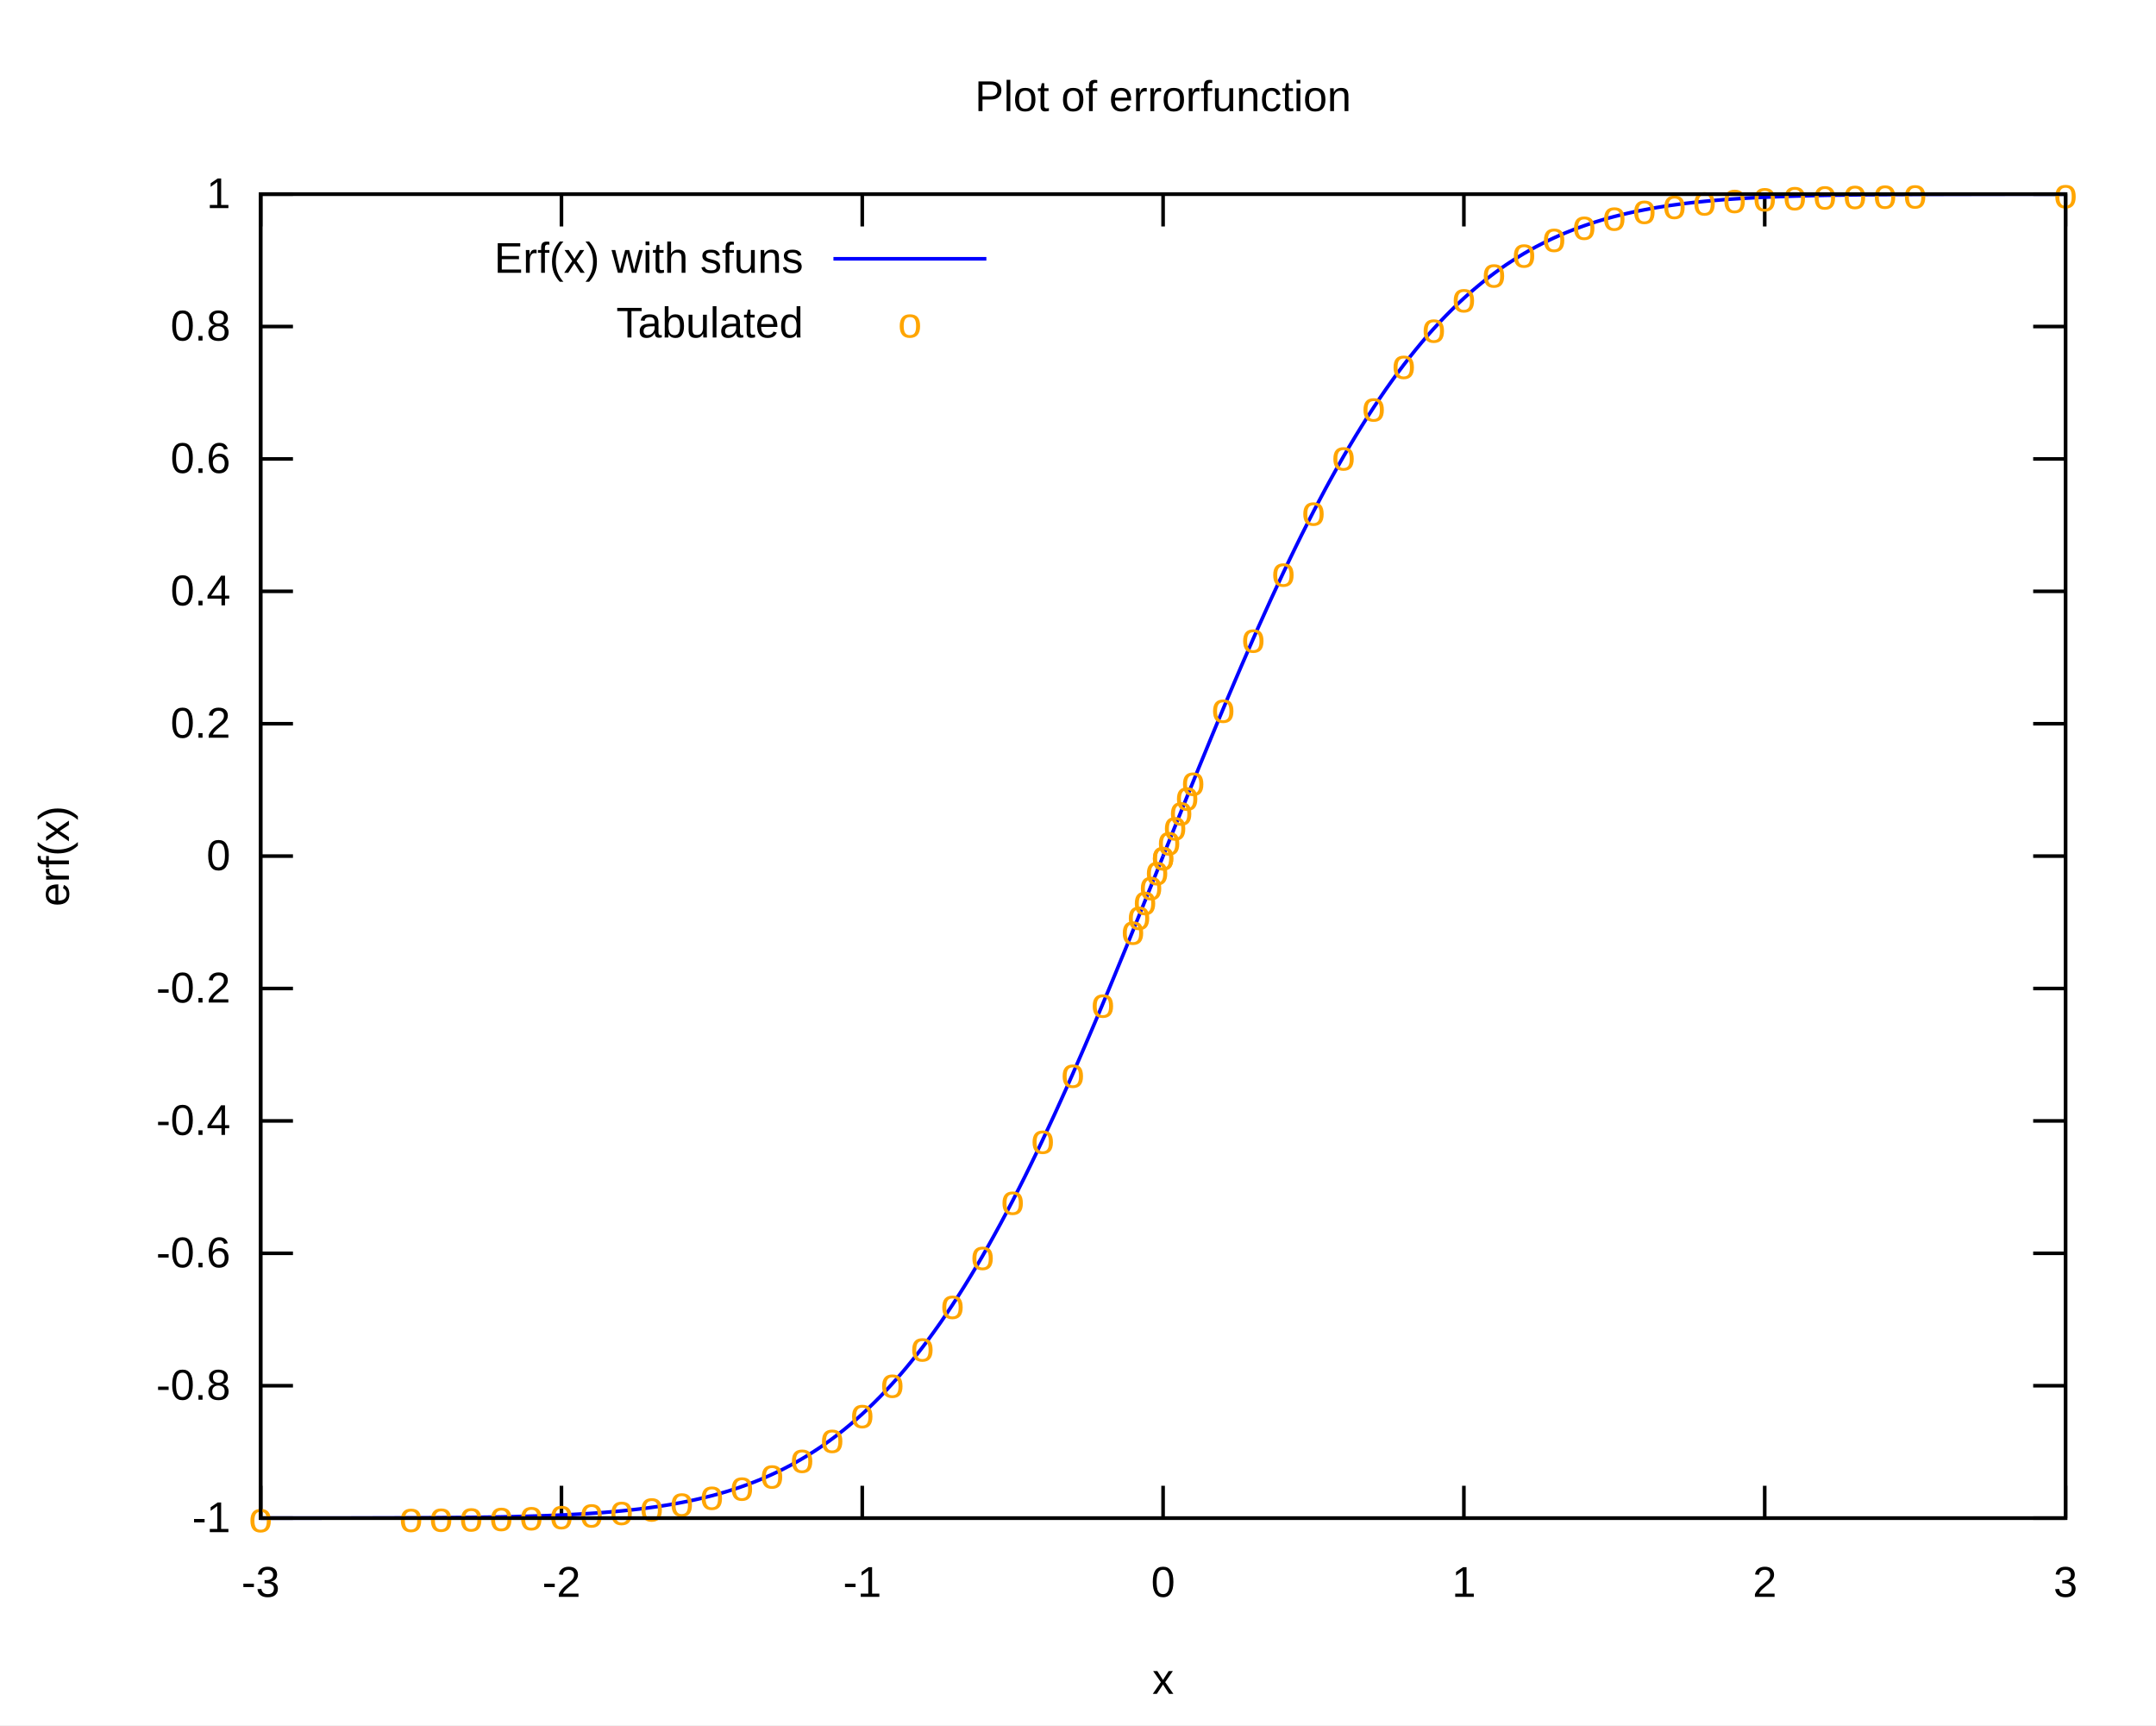
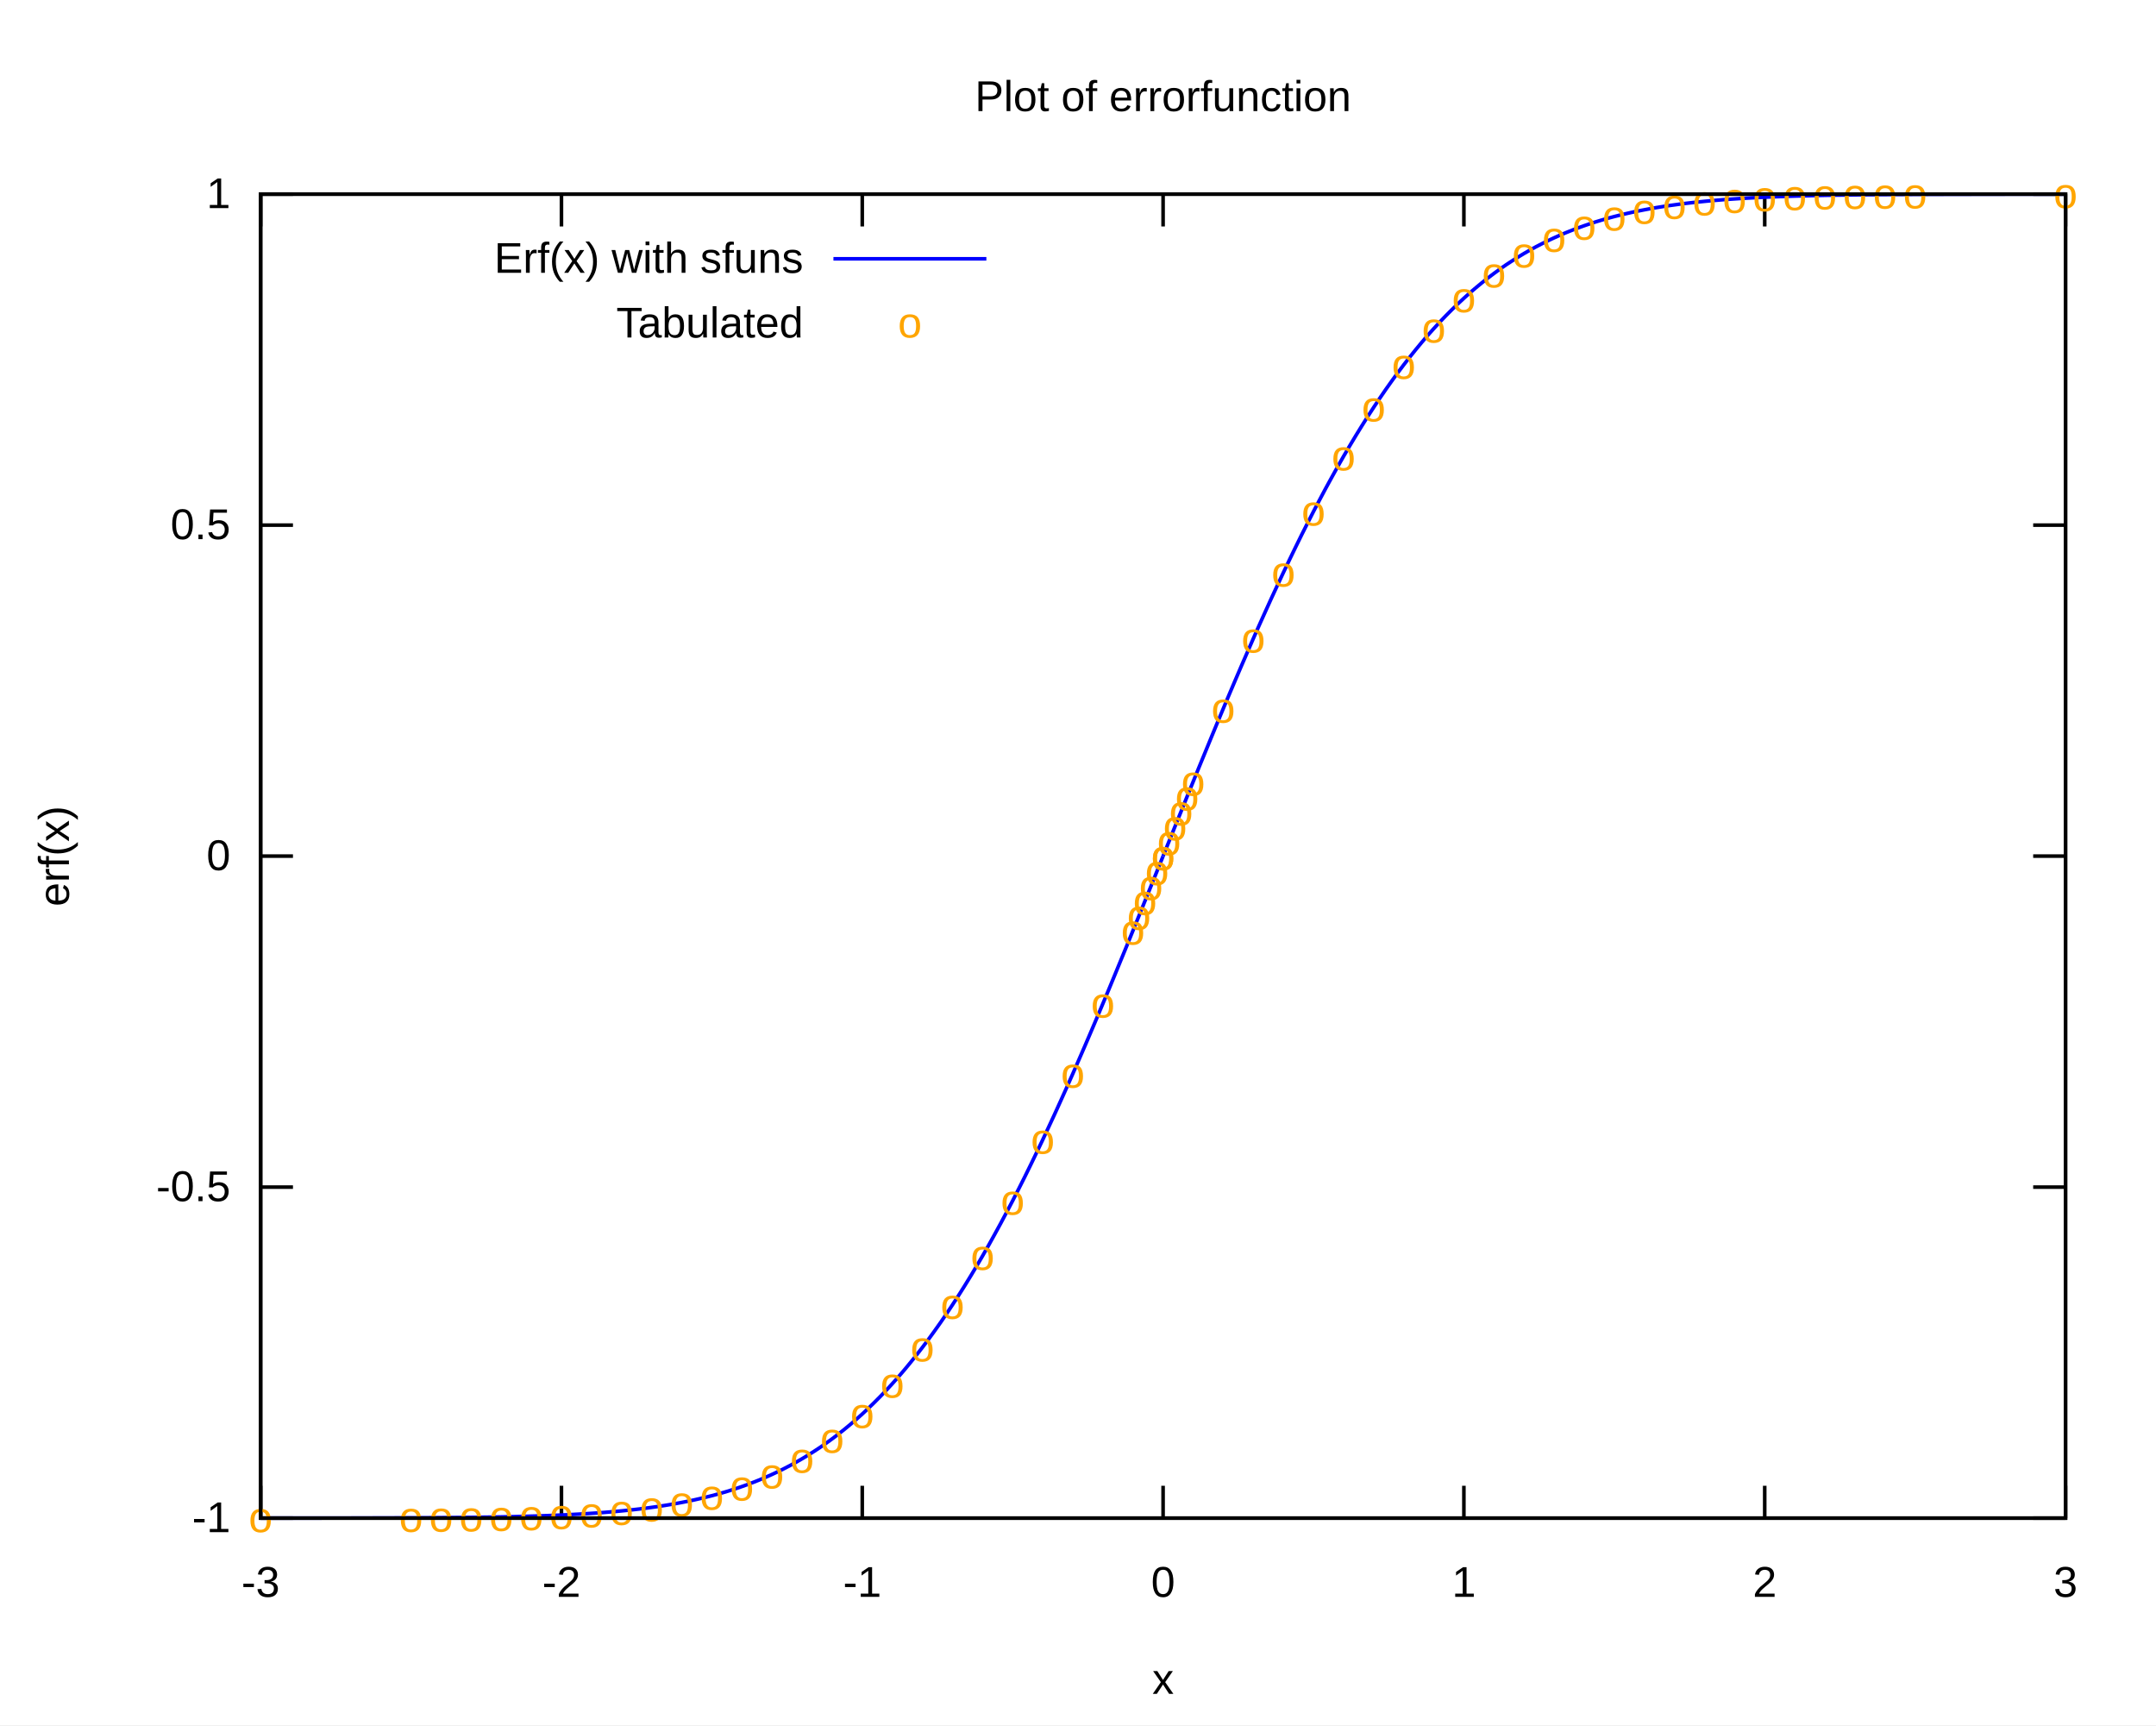
<svg xmlns="http://www.w3.org/2000/svg" xmlns:xlink="http://www.w3.org/1999/xlink" width="600" height="480" viewBox="0 0 600 480">
  <g id="gnuplot_canvas">
    <rect x="0" y="0" width="600" height="480" fill="#ffffff" />
    <defs>
      <circle id="gpDot" r="0.5" stroke-width="0.5" stroke="currentColor" />
      <path id="gpPt0" stroke-width="0.222" stroke="currentColor" d="M-1,0 h2 M0,-1 v2" />
      <path id="gpPt1" stroke-width="0.222" stroke="currentColor" d="M-1,-1 L1,1 M1,-1 L-1,1" />
      <path id="gpPt2" stroke-width="0.222" stroke="currentColor" d="M-1,0 L1,0 M0,-1 L0,1 M-1,-1 L1,1 M-1,1 L1,-1" />
      <rect id="gpPt3" stroke-width="0.222" stroke="currentColor" x="-1" y="-1" width="2" height="2" />
      <rect id="gpPt4" stroke-width="0.222" stroke="currentColor" fill="currentColor" x="-1" y="-1" width="2" height="2" />
      <circle id="gpPt5" stroke-width="0.222" stroke="currentColor" cx="0" cy="0" r="1" />
      <use xlink:href="#gpPt5" id="gpPt6" fill="currentColor" stroke="none" />
      <path id="gpPt7" stroke-width="0.222" stroke="currentColor" d="M0,-1.33 L-1.33,0.67 L1.33,0.67 z" />
      <use xlink:href="#gpPt7" id="gpPt8" fill="currentColor" stroke="none" />
      <use xlink:href="#gpPt7" id="gpPt9" stroke="currentColor" transform="rotate(180)" />
      <use xlink:href="#gpPt9" id="gpPt10" fill="currentColor" stroke="none" />
      <use xlink:href="#gpPt3" id="gpPt11" stroke="currentColor" transform="rotate(45)" />
      <use xlink:href="#gpPt11" id="gpPt12" fill="currentColor" stroke="none" />
      <path id="gpPt13" stroke-width="0.222" stroke="currentColor" d="M0,1.330 L1.265,0.411 L0.782,-1.067 L-0.782,-1.076 L-1.265,0.411 z" />
      <use xlink:href="#gpPt13" id="gpPt14" fill="currentColor" stroke="none" />
      <filter id="textbox" filterUnits="objectBoundingBox" x="0" y="0" height="1" width="1">
        <feFlood flood-color="#FFFFFF" flood-opacity="1" result="bgnd" />
        <feComposite in="SourceGraphic" in2="bgnd" operator="atop" />
      </filter>
      <filter id="greybox" filterUnits="objectBoundingBox" x="0" y="0" height="1" width="1">
        <feFlood flood-color="lightgrey" flood-opacity="1" result="grey" />
        <feComposite in="SourceGraphic" in2="grey" operator="atop" />
      </filter>
    </defs>
    <g fill="none" color="#FFFFFF" stroke="currentColor" stroke-width="1.00" stroke-linecap="butt" stroke-linejoin="miter">
</g>
    <g fill="none" color="black" stroke="currentColor" stroke-width="1.00" stroke-linecap="butt" stroke-linejoin="miter">
      <path stroke="black" d="M72.53,422.40 L81.53,422.40 M574.82,422.40 L565.82,422.40  " />
      <g transform="translate(64.14,426.30)" stroke="none" fill="black" font-family="Arial" font-size="12.00" text-anchor="end">
        <text>
          <tspan font-family="Arial">-1</tspan>
        </text>
      </g>
    </g>
    <g fill="none" color="black" stroke="currentColor" stroke-width="1.00" stroke-linecap="butt" stroke-linejoin="miter">
-       <path stroke="black" d="M72.53,385.56 L81.53,385.56 M574.82,385.56 L565.82,385.56  " />
-       <g transform="translate(64.14,389.46)" stroke="none" fill="black" font-family="Arial" font-size="12.00" text-anchor="end">
-         <text>
-           <tspan font-family="Arial">-0.8</tspan>
-         </text>
-       </g>
-     </g>
-     <g fill="none" color="black" stroke="currentColor" stroke-width="1.00" stroke-linecap="butt" stroke-linejoin="miter">
-       <path stroke="black" d="M72.53,348.72 L81.53,348.72 M574.82,348.72 L565.82,348.72  " />
-       <g transform="translate(64.14,352.62)" stroke="none" fill="black" font-family="Arial" font-size="12.00" text-anchor="end">
-         <text>
-           <tspan font-family="Arial">-0.6</tspan>
-         </text>
-       </g>
-     </g>
-     <g fill="none" color="black" stroke="currentColor" stroke-width="1.00" stroke-linecap="butt" stroke-linejoin="miter">
-       <path stroke="black" d="M72.53,311.88 L81.53,311.88 M574.82,311.88 L565.82,311.88  " />
-       <g transform="translate(64.14,315.78)" stroke="none" fill="black" font-family="Arial" font-size="12.00" text-anchor="end">
-         <text>
-           <tspan font-family="Arial">-0.4</tspan>
-         </text>
-       </g>
-     </g>
-     <g fill="none" color="black" stroke="currentColor" stroke-width="1.00" stroke-linecap="butt" stroke-linejoin="miter">
-       <path stroke="black" d="M72.53,275.04 L81.53,275.04 M574.82,275.04 L565.82,275.04  " />
-       <g transform="translate(64.14,278.94)" stroke="none" fill="black" font-family="Arial" font-size="12.00" text-anchor="end">
-         <text>
-           <tspan font-family="Arial">-0.2</tspan>
+       <path stroke="black" d="M72.53,330.30 L81.53,330.30 M574.82,330.30 L565.82,330.30  " />
+       <g transform="translate(64.14,334.20)" stroke="none" fill="black" font-family="Arial" font-size="12.00" text-anchor="end">
+         <text>
+           <tspan font-family="Arial">-0.5</tspan>
        </text>
      </g>
    </g>
    <g fill="none" color="black" stroke="currentColor" stroke-width="1.00" stroke-linecap="butt" stroke-linejoin="miter">
      <path stroke="black" d="M72.53,238.20 L81.53,238.20 M574.82,238.20 L565.82,238.20  " />
      <g transform="translate(64.14,242.10)" stroke="none" fill="black" font-family="Arial" font-size="12.00" text-anchor="end">
        <text>
          <tspan font-family="Arial"> 0</tspan>
        </text>
      </g>
    </g>
    <g fill="none" color="black" stroke="currentColor" stroke-width="1.00" stroke-linecap="butt" stroke-linejoin="miter">
-       <path stroke="black" d="M72.53,201.37 L81.53,201.37 M574.82,201.37 L565.82,201.37  " />
-       <g transform="translate(64.14,205.27)" stroke="none" fill="black" font-family="Arial" font-size="12.00" text-anchor="end">
-         <text>
-           <tspan font-family="Arial"> 0.2</tspan>
-         </text>
-       </g>
-     </g>
-     <g fill="none" color="black" stroke="currentColor" stroke-width="1.00" stroke-linecap="butt" stroke-linejoin="miter">
-       <path stroke="black" d="M72.53,164.53 L81.53,164.53 M574.82,164.53 L565.82,164.53  " />
-       <g transform="translate(64.14,168.43)" stroke="none" fill="black" font-family="Arial" font-size="12.00" text-anchor="end">
-         <text>
-           <tspan font-family="Arial"> 0.4</tspan>
-         </text>
-       </g>
-     </g>
-     <g fill="none" color="black" stroke="currentColor" stroke-width="1.00" stroke-linecap="butt" stroke-linejoin="miter">
-       <path stroke="black" d="M72.53,127.69 L81.53,127.69 M574.82,127.69 L565.82,127.69  " />
-       <g transform="translate(64.14,131.59)" stroke="none" fill="black" font-family="Arial" font-size="12.00" text-anchor="end">
-         <text>
-           <tspan font-family="Arial"> 0.6</tspan>
-         </text>
-       </g>
-     </g>
-     <g fill="none" color="black" stroke="currentColor" stroke-width="1.00" stroke-linecap="butt" stroke-linejoin="miter">
-       <path stroke="black" d="M72.53,90.85 L81.53,90.85 M574.82,90.85 L565.82,90.85  " />
-       <g transform="translate(64.14,94.75)" stroke="none" fill="black" font-family="Arial" font-size="12.00" text-anchor="end">
-         <text>
-           <tspan font-family="Arial"> 0.8</tspan>
+       <path stroke="black" d="M72.53,146.11 L81.53,146.11 M574.82,146.11 L565.82,146.11  " />
+       <g transform="translate(64.14,150.01)" stroke="none" fill="black" font-family="Arial" font-size="12.00" text-anchor="end">
+         <text>
+           <tspan font-family="Arial"> 0.5</tspan>
        </text>
      </g>
    </g>
    <g fill="none" color="black" stroke="currentColor" stroke-width="1.00" stroke-linecap="butt" stroke-linejoin="miter">
      <path stroke="black" d="M72.53,54.01 L81.53,54.01 M574.82,54.01 L565.82,54.01  " />
      <g transform="translate(64.14,57.91)" stroke="none" fill="black" font-family="Arial" font-size="12.00" text-anchor="end">
        <text>
          <tspan font-family="Arial"> 1</tspan>
        </text>
      </g>
    </g>
    <g fill="none" color="black" stroke="currentColor" stroke-width="1.00" stroke-linecap="butt" stroke-linejoin="miter">
      <path stroke="black" d="M72.53,422.40 L72.53,413.40 M72.53,54.01 L72.53,63.01  " />
      <g transform="translate(72.53,444.30)" stroke="none" fill="black" font-family="Arial" font-size="12.00" text-anchor="middle">
        <text>
          <tspan font-family="Arial">-3</tspan>
        </text>
      </g>
    </g>
    <g fill="none" color="black" stroke="currentColor" stroke-width="1.00" stroke-linecap="butt" stroke-linejoin="miter">
      <path stroke="black" d="M156.25,422.40 L156.25,413.40 M156.25,54.01 L156.25,63.01  " />
      <g transform="translate(156.25,444.30)" stroke="none" fill="black" font-family="Arial" font-size="12.00" text-anchor="middle">
        <text>
          <tspan font-family="Arial">-2</tspan>
        </text>
      </g>
    </g>
    <g fill="none" color="black" stroke="currentColor" stroke-width="1.00" stroke-linecap="butt" stroke-linejoin="miter">
      <path stroke="black" d="M239.96,422.40 L239.96,413.40 M239.96,54.01 L239.96,63.01  " />
      <g transform="translate(239.96,444.30)" stroke="none" fill="black" font-family="Arial" font-size="12.00" text-anchor="middle">
        <text>
          <tspan font-family="Arial">-1</tspan>
        </text>
      </g>
    </g>
    <g fill="none" color="black" stroke="currentColor" stroke-width="1.00" stroke-linecap="butt" stroke-linejoin="miter">
      <path stroke="black" d="M323.68,422.40 L323.68,413.40 M323.68,54.01 L323.68,63.01  " />
      <g transform="translate(323.68,444.30)" stroke="none" fill="black" font-family="Arial" font-size="12.00" text-anchor="middle">
        <text>
          <tspan font-family="Arial"> 0</tspan>
        </text>
      </g>
    </g>
    <g fill="none" color="black" stroke="currentColor" stroke-width="1.00" stroke-linecap="butt" stroke-linejoin="miter">
      <path stroke="black" d="M407.39,422.40 L407.39,413.40 M407.39,54.01 L407.39,63.01  " />
      <g transform="translate(407.39,444.30)" stroke="none" fill="black" font-family="Arial" font-size="12.00" text-anchor="middle">
        <text>
          <tspan font-family="Arial"> 1</tspan>
        </text>
      </g>
    </g>
    <g fill="none" color="black" stroke="currentColor" stroke-width="1.00" stroke-linecap="butt" stroke-linejoin="miter">
      <path stroke="black" d="M491.11,422.40 L491.11,413.40 M491.11,54.01 L491.11,63.01  " />
      <g transform="translate(491.11,444.30)" stroke="none" fill="black" font-family="Arial" font-size="12.00" text-anchor="middle">
        <text>
          <tspan font-family="Arial"> 2</tspan>
        </text>
      </g>
    </g>
    <g fill="none" color="black" stroke="currentColor" stroke-width="1.00" stroke-linecap="butt" stroke-linejoin="miter">
      <path stroke="black" d="M574.82,422.40 L574.82,413.40 M574.82,54.01 L574.82,63.01  " />
      <g transform="translate(574.82,444.30)" stroke="none" fill="black" font-family="Arial" font-size="12.00" text-anchor="middle">
        <text>
          <tspan font-family="Arial"> 3</tspan>
        </text>
      </g>
    </g>
    <g fill="none" color="black" stroke="currentColor" stroke-width="1.00" stroke-linecap="butt" stroke-linejoin="miter">
</g>
    <g fill="none" color="black" stroke="currentColor" stroke-width="1.00" stroke-linecap="butt" stroke-linejoin="miter">
      <path stroke="black" d="M72.53,54.01 L72.53,422.40 L574.82,422.40 L574.82,54.01 L72.53,54.01 Z  " />
    </g>
    <g fill="none" color="black" stroke="currentColor" stroke-width="1.00" stroke-linecap="butt" stroke-linejoin="miter">
      <g transform="translate(19.18,238.21) rotate(270)" stroke="none" fill="black" font-family="Arial" font-size="12.00" text-anchor="middle">
        <text>
          <tspan font-family="Arial">erf(x)</tspan>
        </text>
      </g>
    </g>
    <g fill="none" color="black" stroke="currentColor" stroke-width="1.00" stroke-linecap="butt" stroke-linejoin="miter">
      <g transform="translate(323.67,471.30)" stroke="none" fill="black" font-family="Arial" font-size="12.00" text-anchor="middle">
        <text>
          <tspan font-family="Arial">x</tspan>
        </text>
      </g>
    </g>
    <g fill="none" color="black" stroke="currentColor" stroke-width="1.00" stroke-linecap="butt" stroke-linejoin="miter">
</g>
    <g id="gnuplot_plot_1">
      <g fill="none" color="black" stroke="currentColor" stroke-width="1.00" stroke-linecap="butt" stroke-linejoin="miter">
        <g transform="translate(223.55,75.91)" stroke="none" fill="black" font-family="Arial" font-size="12.00" text-anchor="end">
          <text>
            <tspan font-family="Arial">Erf(x) with sfuns</tspan>
          </text>
        </g>
      </g>
      <g fill="none" color="black" stroke="currentColor" stroke-width="1.00" stroke-linecap="butt" stroke-linejoin="miter">
        <path stroke="rgb(  0,   0, 255)" d="M231.94,72.01 L274.50,72.01 M323.68,238.20 L325.35,234.05 L327.02,229.90 L328.70,225.75 L330.37,221.61 L332.05,217.49   L333.72,213.38 L335.40,209.30 L337.07,205.23 L338.74,201.19 L340.42,197.18 L342.09,193.21 L343.77,189.26 L345.44,185.36   L347.12,181.50 L348.79,177.67 L350.46,173.90 L352.14,170.17 L353.81,166.49 L355.49,162.87 L357.16,159.30 L358.84,155.78   L360.51,152.33 L362.18,148.93 L363.86,145.60 L365.53,142.33 L367.21,139.13 L368.88,135.99 L370.56,132.92 L372.23,129.91   L373.90,126.98 L375.58,124.11 L377.25,121.32 L378.93,118.59 L380.60,115.94 L382.28,113.36 L383.95,110.85 L385.62,108.41   L387.30,106.04 L388.97,103.74 L390.65,101.51 L392.32,99.36 L394.00,97.27 L395.67,95.25 L397.34,93.30 L399.02,91.42   L400.69,89.60 L402.37,87.85 L404.04,86.17 L405.72,84.54 L407.39,82.98 L409.06,81.48 L410.74,80.05 L412.41,78.67   L414.09,77.34 L415.76,76.08 L417.44,74.86 L419.11,73.70 L420.78,72.60 L422.46,71.54 L424.13,70.53 L425.81,69.57   L427.48,68.65 L429.16,67.78 L430.83,66.95 L432.50,66.17 L434.18,65.42 L435.85,64.71 L437.53,64.04 L439.20,63.40   L440.88,62.80 L442.55,62.23 L444.22,61.69 L445.90,61.18 L447.57,60.70 L449.25,60.25 L450.92,59.83 L452.60,59.43   L454.27,59.05 L455.94,58.70 L457.62,58.37 L459.29,58.06 L460.97,57.76 L462.64,57.49 L464.32,57.23 L465.99,57.00   L467.66,56.77 L469.34,56.56 L471.01,56.37 L472.69,56.19 L474.36,56.02 L476.04,55.86 L477.71,55.72 L479.38,55.58   L481.06,55.45 L482.73,55.34 L484.41,55.23 L486.08,55.13 L487.76,55.04 L489.43,54.95 L491.11,54.87 L492.78,54.80   L494.45,54.73 L496.13,54.67 L497.80,54.61 L499.48,54.56 L501.15,54.51 L502.83,54.47 L504.50,54.42 L506.17,54.39   L507.85,54.35 L509.52,54.32 L511.20,54.29 L512.87,54.27 L514.55,54.24 L516.22,54.22 L517.89,54.20 L519.57,54.18   L521.24,54.17 L522.92,54.15 L524.59,54.14 L526.27,54.12 L527.94,54.11 L529.61,54.10 L531.29,54.09 L532.96,54.08   L534.64,54.08 L536.31,54.07 L537.99,54.06 L539.66,54.06 L541.33,54.05 L543.01,54.05 L544.68,54.04 L546.36,54.04   L548.03,54.04 L549.71,54.03 L551.38,54.03 L553.05,54.03 L554.73,54.03 L556.40,54.03 L558.08,54.02 L559.75,54.02   L561.43,54.02 L563.10,54.02 L564.77,54.02 L566.45,54.02 L568.12,54.02 L569.80,54.02 L571.47,54.02 L573.15,54.01   L574.82,54.01  " />
      </g>
    </g>
    <g id="gnuplot_plot_2">
      <g fill="none" color="black" stroke="currentColor" stroke-width="1.00" stroke-linecap="butt" stroke-linejoin="miter">
        <path stroke="rgb(  0,   0, 255)" d="M323.68,238.21 L322.00,242.36 L320.33,246.51 L318.65,250.66 L316.98,254.80 L315.30,258.92 L313.63,263.03 L311.95,267.11   L310.28,271.18 L308.61,275.22 L306.93,279.23 L305.26,283.20 L303.58,287.15 L301.91,291.05 L300.23,294.91 L298.56,298.74   L296.89,302.51 L295.21,306.24 L293.54,309.92 L291.86,313.54 L290.19,317.11 L288.51,320.63 L286.84,324.08 L285.17,327.48   L283.49,330.81 L281.82,334.08 L280.14,337.28 L278.47,340.42 L276.79,343.49 L275.12,346.50 L273.45,349.43 L271.77,352.30   L270.10,355.09 L268.42,357.82 L266.75,360.47 L265.07,363.05 L263.40,365.56 L261.73,368.00 L260.05,370.37 L258.38,372.67   L256.70,374.90 L255.03,377.05 L253.35,379.14 L251.68,381.16 L250.01,383.11 L248.33,384.99 L246.66,386.81 L244.98,388.56   L243.31,390.24 L241.63,391.87 L239.96,393.43 L238.29,394.93 L236.61,396.36 L234.94,397.74 L233.26,399.07 L231.59,400.33   L229.91,401.55 L228.24,402.71 L226.57,403.81 L224.89,404.87 L223.22,405.88 L221.54,406.84 L219.87,407.76 L218.19,408.63   L216.52,409.46 L214.85,410.24 L213.17,410.99 L211.50,411.70 L209.82,412.37 L208.15,413.01 L206.47,413.61 L204.80,414.18   L203.13,414.72 L201.45,415.23 L199.78,415.71 L198.10,416.16 L196.43,416.58 L194.75,416.98 L193.08,417.36 L191.41,417.71   L189.73,418.04 L188.06,418.35 L186.38,418.65 L184.71,418.92 L183.03,419.18 L181.36,419.41 L179.69,419.64 L178.01,419.85   L176.34,420.04 L174.66,420.22 L172.99,420.39 L171.31,420.55 L169.64,420.69 L167.97,420.83 L166.29,420.96 L164.62,421.07   L162.94,421.18 L161.27,421.28 L159.59,421.37 L157.92,421.46 L156.25,421.54 L154.57,421.61 L152.90,421.68 L151.22,421.74   L149.55,421.80 L147.87,421.85 L146.20,421.90 L144.52,421.94 L142.85,421.99 L141.18,422.02 L139.50,422.06 L137.83,422.09   L136.15,422.12 L134.48,422.14 L132.80,422.17 L131.13,422.19 L129.46,422.21 L127.78,422.23 L126.11,422.24 L124.43,422.26   L122.76,422.27 L121.08,422.29 L119.41,422.30 L117.74,422.31 L116.06,422.32 L114.39,422.33 L112.71,422.33 L111.04,422.34   L109.36,422.35 L107.69,422.35 L106.02,422.36 L104.34,422.36 L102.67,422.37 L100.99,422.37 L99.32,422.37 L97.64,422.38   L95.97,422.38 L94.30,422.38 L92.62,422.38 L90.95,422.38 L89.27,422.39 L87.60,422.39 L85.92,422.39 L84.25,422.39   L82.58,422.39 L80.90,422.39 L79.23,422.39 L77.55,422.39 L75.88,422.39 L74.20,422.40 L72.53,422.40  " />
      </g>
    </g>
    <g id="gnuplot_plot_3">
      <g fill="none" color="black" stroke="currentColor" stroke-width="1.00" stroke-linecap="butt" stroke-linejoin="miter">
        <g transform="translate(223.55,93.91)" stroke="none" fill="black" font-family="Arial" font-size="12.00" text-anchor="end">
          <text>
            <tspan font-family="Arial">Tabulated</tspan>
          </text>
        </g>
      </g>
      <g fill="none" color="black" stroke="currentColor" stroke-width="1.00" stroke-linecap="butt" stroke-linejoin="miter">
        <g transform="translate(323.68,242.10)" stroke="none" fill="rgb(255,165,0)" font-family="Arial" font-size="12.00" text-anchor="middle">
          <text>o</text>
        </g>
        <g transform="translate(322.00,246.26)" stroke="none" fill="rgb(255,165,0)" font-family="Arial" font-size="12.00" text-anchor="middle">
          <text>o</text>
        </g>
        <g transform="translate(320.33,250.41)" stroke="none" fill="rgb(255,165,0)" font-family="Arial" font-size="12.00" text-anchor="middle">
          <text>o</text>
        </g>
        <g transform="translate(318.65,254.56)" stroke="none" fill="rgb(255,165,0)" font-family="Arial" font-size="12.00" text-anchor="middle">
          <text>o</text>
        </g>
        <g transform="translate(316.98,258.70)" stroke="none" fill="rgb(255,165,0)" font-family="Arial" font-size="12.00" text-anchor="middle">
          <text>o</text>
        </g>
        <g transform="translate(315.30,262.82)" stroke="none" fill="rgb(255,165,0)" font-family="Arial" font-size="12.00" text-anchor="middle">
          <text>o</text>
        </g>
        <g transform="translate(306.93,283.13)" stroke="none" fill="rgb(255,165,0)" font-family="Arial" font-size="12.00" text-anchor="middle">
          <text>o</text>
        </g>
        <g transform="translate(298.56,302.64)" stroke="none" fill="rgb(255,165,0)" font-family="Arial" font-size="12.00" text-anchor="middle">
          <text>o</text>
        </g>
        <g transform="translate(290.19,321.01)" stroke="none" fill="rgb(255,165,0)" font-family="Arial" font-size="12.00" text-anchor="middle">
          <text>o</text>
        </g>
        <g transform="translate(281.82,337.98)" stroke="none" fill="rgb(255,165,0)" font-family="Arial" font-size="12.00" text-anchor="middle">
          <text>o</text>
        </g>
        <g transform="translate(273.45,353.33)" stroke="none" fill="rgb(255,165,0)" font-family="Arial" font-size="12.00" text-anchor="middle">
          <text>o</text>
        </g>
        <g transform="translate(265.07,366.95)" stroke="none" fill="rgb(255,165,0)" font-family="Arial" font-size="12.00" text-anchor="middle">
          <text>o</text>
        </g>
        <g transform="translate(256.70,378.80)" stroke="none" fill="rgb(255,165,0)" font-family="Arial" font-size="12.00" text-anchor="middle">
          <text>o</text>
        </g>
        <g transform="translate(248.33,388.89)" stroke="none" fill="rgb(255,165,0)" font-family="Arial" font-size="12.00" text-anchor="middle">
          <text>o</text>
        </g>
        <g transform="translate(239.96,397.33)" stroke="none" fill="rgb(255,165,0)" font-family="Arial" font-size="12.00" text-anchor="middle">
          <text>o</text>
        </g>
        <g transform="translate(231.59,404.23)" stroke="none" fill="rgb(255,165,0)" font-family="Arial" font-size="12.00" text-anchor="middle">
          <text>o</text>
        </g>
        <g transform="translate(223.22,409.78)" stroke="none" fill="rgb(255,165,0)" font-family="Arial" font-size="12.00" text-anchor="middle">
          <text>o</text>
        </g>
        <g transform="translate(214.85,414.14)" stroke="none" fill="rgb(255,165,0)" font-family="Arial" font-size="12.00" text-anchor="middle">
          <text>o</text>
        </g>
        <g transform="translate(206.47,417.51)" stroke="none" fill="rgb(255,165,0)" font-family="Arial" font-size="12.00" text-anchor="middle">
          <text>o</text>
        </g>
        <g transform="translate(198.10,420.06)" stroke="none" fill="rgb(255,165,0)" font-family="Arial" font-size="12.00" text-anchor="middle">
          <text>o</text>
        </g>
        <g transform="translate(189.73,421.94)" stroke="none" fill="rgb(255,165,0)" font-family="Arial" font-size="12.00" text-anchor="middle">
          <text>o</text>
        </g>
        <g transform="translate(181.36,423.31)" stroke="none" fill="rgb(255,165,0)" font-family="Arial" font-size="12.00" text-anchor="middle">
          <text>o</text>
        </g>
        <g transform="translate(172.99,424.29)" stroke="none" fill="rgb(255,165,0)" font-family="Arial" font-size="12.00" text-anchor="middle">
          <text>o</text>
        </g>
        <g transform="translate(164.62,424.97)" stroke="none" fill="rgb(255,165,0)" font-family="Arial" font-size="12.00" text-anchor="middle">
          <text>o</text>
        </g>
        <g transform="translate(156.25,425.44)" stroke="none" fill="rgb(255,165,0)" font-family="Arial" font-size="12.00" text-anchor="middle">
          <text>o</text>
        </g>
        <g transform="translate(147.87,425.75)" stroke="none" fill="rgb(255,165,0)" font-family="Arial" font-size="12.00" text-anchor="middle">
          <text>o</text>
        </g>
        <g transform="translate(139.50,425.96)" stroke="none" fill="rgb(255,165,0)" font-family="Arial" font-size="12.00" text-anchor="middle">
          <text>o</text>
        </g>
        <g transform="translate(131.13,426.09)" stroke="none" fill="rgb(255,165,0)" font-family="Arial" font-size="12.00" text-anchor="middle">
          <text>o</text>
        </g>
        <g transform="translate(122.76,426.17)" stroke="none" fill="rgb(255,165,0)" font-family="Arial" font-size="12.00" text-anchor="middle">
          <text>o</text>
        </g>
        <g transform="translate(114.39,426.23)" stroke="none" fill="rgb(255,165,0)" font-family="Arial" font-size="12.00" text-anchor="middle">
          <text>o</text>
        </g>
        <g transform="translate(72.53,426.30)" stroke="none" fill="rgb(255,165,0)" font-family="Arial" font-size="12.00" text-anchor="middle">
          <text>o</text>
        </g>
        <g transform="translate(253.22,93.91)" stroke="none" fill="rgb(255,165,0)" font-family="Arial" font-size="12.00" text-anchor="middle">
          <text>
            <tspan font-family="Arial">o</tspan>
          </text>
        </g>
      </g>
    </g>
    <g id="gnuplot_plot_4">
      <g fill="none" color="black" stroke="currentColor" stroke-width="1.00" stroke-linecap="butt" stroke-linejoin="miter">
        <g transform="translate(323.68,242.10)" stroke="none" fill="rgb(255,165,0)" font-family="Arial" font-size="12.00" text-anchor="middle">
          <text>o</text>
        </g>
        <g transform="translate(325.35,237.95)" stroke="none" fill="rgb(255,165,0)" font-family="Arial" font-size="12.00" text-anchor="middle">
          <text>o</text>
        </g>
        <g transform="translate(327.02,233.80)" stroke="none" fill="rgb(255,165,0)" font-family="Arial" font-size="12.00" text-anchor="middle">
          <text>o</text>
        </g>
        <g transform="translate(328.70,229.65)" stroke="none" fill="rgb(255,165,0)" font-family="Arial" font-size="12.00" text-anchor="middle">
          <text>o</text>
        </g>
        <g transform="translate(330.37,225.51)" stroke="none" fill="rgb(255,165,0)" font-family="Arial" font-size="12.00" text-anchor="middle">
          <text>o</text>
        </g>
        <g transform="translate(332.05,221.39)" stroke="none" fill="rgb(255,165,0)" font-family="Arial" font-size="12.00" text-anchor="middle">
          <text>o</text>
        </g>
        <g transform="translate(340.42,201.08)" stroke="none" fill="rgb(255,165,0)" font-family="Arial" font-size="12.00" text-anchor="middle">
          <text>o</text>
        </g>
        <g transform="translate(348.79,181.57)" stroke="none" fill="rgb(255,165,0)" font-family="Arial" font-size="12.00" text-anchor="middle">
          <text>o</text>
        </g>
        <g transform="translate(357.16,163.20)" stroke="none" fill="rgb(255,165,0)" font-family="Arial" font-size="12.00" text-anchor="middle">
          <text>o</text>
        </g>
        <g transform="translate(365.53,146.23)" stroke="none" fill="rgb(255,165,0)" font-family="Arial" font-size="12.00" text-anchor="middle">
          <text>o</text>
        </g>
        <g transform="translate(373.90,130.88)" stroke="none" fill="rgb(255,165,0)" font-family="Arial" font-size="12.00" text-anchor="middle">
          <text>o</text>
        </g>
        <g transform="translate(382.28,117.26)" stroke="none" fill="rgb(255,165,0)" font-family="Arial" font-size="12.00" text-anchor="middle">
          <text>o</text>
        </g>
        <g transform="translate(390.65,105.41)" stroke="none" fill="rgb(255,165,0)" font-family="Arial" font-size="12.00" text-anchor="middle">
          <text>o</text>
        </g>
        <g transform="translate(399.02,95.32)" stroke="none" fill="rgb(255,165,0)" font-family="Arial" font-size="12.00" text-anchor="middle">
          <text>o</text>
        </g>
        <g transform="translate(407.39,86.88)" stroke="none" fill="rgb(255,165,0)" font-family="Arial" font-size="12.00" text-anchor="middle">
          <text>o</text>
        </g>
        <g transform="translate(415.76,79.98)" stroke="none" fill="rgb(255,165,0)" font-family="Arial" font-size="12.00" text-anchor="middle">
          <text>o</text>
        </g>
        <g transform="translate(424.13,74.43)" stroke="none" fill="rgb(255,165,0)" font-family="Arial" font-size="12.00" text-anchor="middle">
          <text>o</text>
        </g>
        <g transform="translate(432.50,70.07)" stroke="none" fill="rgb(255,165,0)" font-family="Arial" font-size="12.00" text-anchor="middle">
          <text>o</text>
        </g>
        <g transform="translate(440.88,66.70)" stroke="none" fill="rgb(255,165,0)" font-family="Arial" font-size="12.00" text-anchor="middle">
          <text>o</text>
        </g>
        <g transform="translate(449.25,64.15)" stroke="none" fill="rgb(255,165,0)" font-family="Arial" font-size="12.00" text-anchor="middle">
          <text>o</text>
        </g>
        <g transform="translate(457.62,62.27)" stroke="none" fill="rgb(255,165,0)" font-family="Arial" font-size="12.00" text-anchor="middle">
          <text>o</text>
        </g>
        <g transform="translate(465.99,60.90)" stroke="none" fill="rgb(255,165,0)" font-family="Arial" font-size="12.00" text-anchor="middle">
          <text>o</text>
        </g>
        <g transform="translate(474.36,59.92)" stroke="none" fill="rgb(255,165,0)" font-family="Arial" font-size="12.00" text-anchor="middle">
          <text>o</text>
        </g>
        <g transform="translate(482.73,59.24)" stroke="none" fill="rgb(255,165,0)" font-family="Arial" font-size="12.00" text-anchor="middle">
          <text>o</text>
        </g>
        <g transform="translate(491.11,58.77)" stroke="none" fill="rgb(255,165,0)" font-family="Arial" font-size="12.00" text-anchor="middle">
          <text>o</text>
        </g>
        <g transform="translate(499.48,58.46)" stroke="none" fill="rgb(255,165,0)" font-family="Arial" font-size="12.00" text-anchor="middle">
          <text>o</text>
        </g>
        <g transform="translate(507.85,58.25)" stroke="none" fill="rgb(255,165,0)" font-family="Arial" font-size="12.00" text-anchor="middle">
          <text>o</text>
        </g>
        <g transform="translate(516.22,58.12)" stroke="none" fill="rgb(255,165,0)" font-family="Arial" font-size="12.00" text-anchor="middle">
          <text>o</text>
        </g>
        <g transform="translate(524.59,58.04)" stroke="none" fill="rgb(255,165,0)" font-family="Arial" font-size="12.00" text-anchor="middle">
          <text>o</text>
        </g>
        <g transform="translate(532.96,57.98)" stroke="none" fill="rgb(255,165,0)" font-family="Arial" font-size="12.00" text-anchor="middle">
          <text>o</text>
        </g>
        <g transform="translate(574.82,57.91)" stroke="none" fill="rgb(255,165,0)" font-family="Arial" font-size="12.00" text-anchor="middle">
          <text>o</text>
        </g>
      </g>
    </g>
    <g fill="none" color="#FFFFFF" stroke="rgb(255, 165,   0)" stroke-width="2.00" stroke-linecap="butt" stroke-linejoin="miter">
</g>
    <g fill="none" color="black" stroke="currentColor" stroke-width="2.00" stroke-linecap="butt" stroke-linejoin="miter">
</g>
    <g fill="none" color="black" stroke="black" stroke-width="1.00" stroke-linecap="butt" stroke-linejoin="miter">
</g>
    <g fill="none" color="black" stroke="currentColor" stroke-width="1.00" stroke-linecap="butt" stroke-linejoin="miter">
      <path stroke="black" d="M72.53,54.01 L72.53,422.40 L574.82,422.40 L574.82,54.01 L72.53,54.01 Z  " />
    </g>
    <g fill="none" color="black" stroke="currentColor" stroke-width="1.00" stroke-linecap="butt" stroke-linejoin="miter">
      <g transform="translate(323.67,30.91)" stroke="none" fill="black" font-family="Arial" font-size="12.00" text-anchor="middle">
        <text>
          <tspan font-family="Arial">Plot of errorfunction</tspan>
        </text>
      </g>
    </g>
    <g fill="none" color="black" stroke="currentColor" stroke-width="1.00" stroke-linecap="butt" stroke-linejoin="miter">
</g>
  </g>
</svg>
